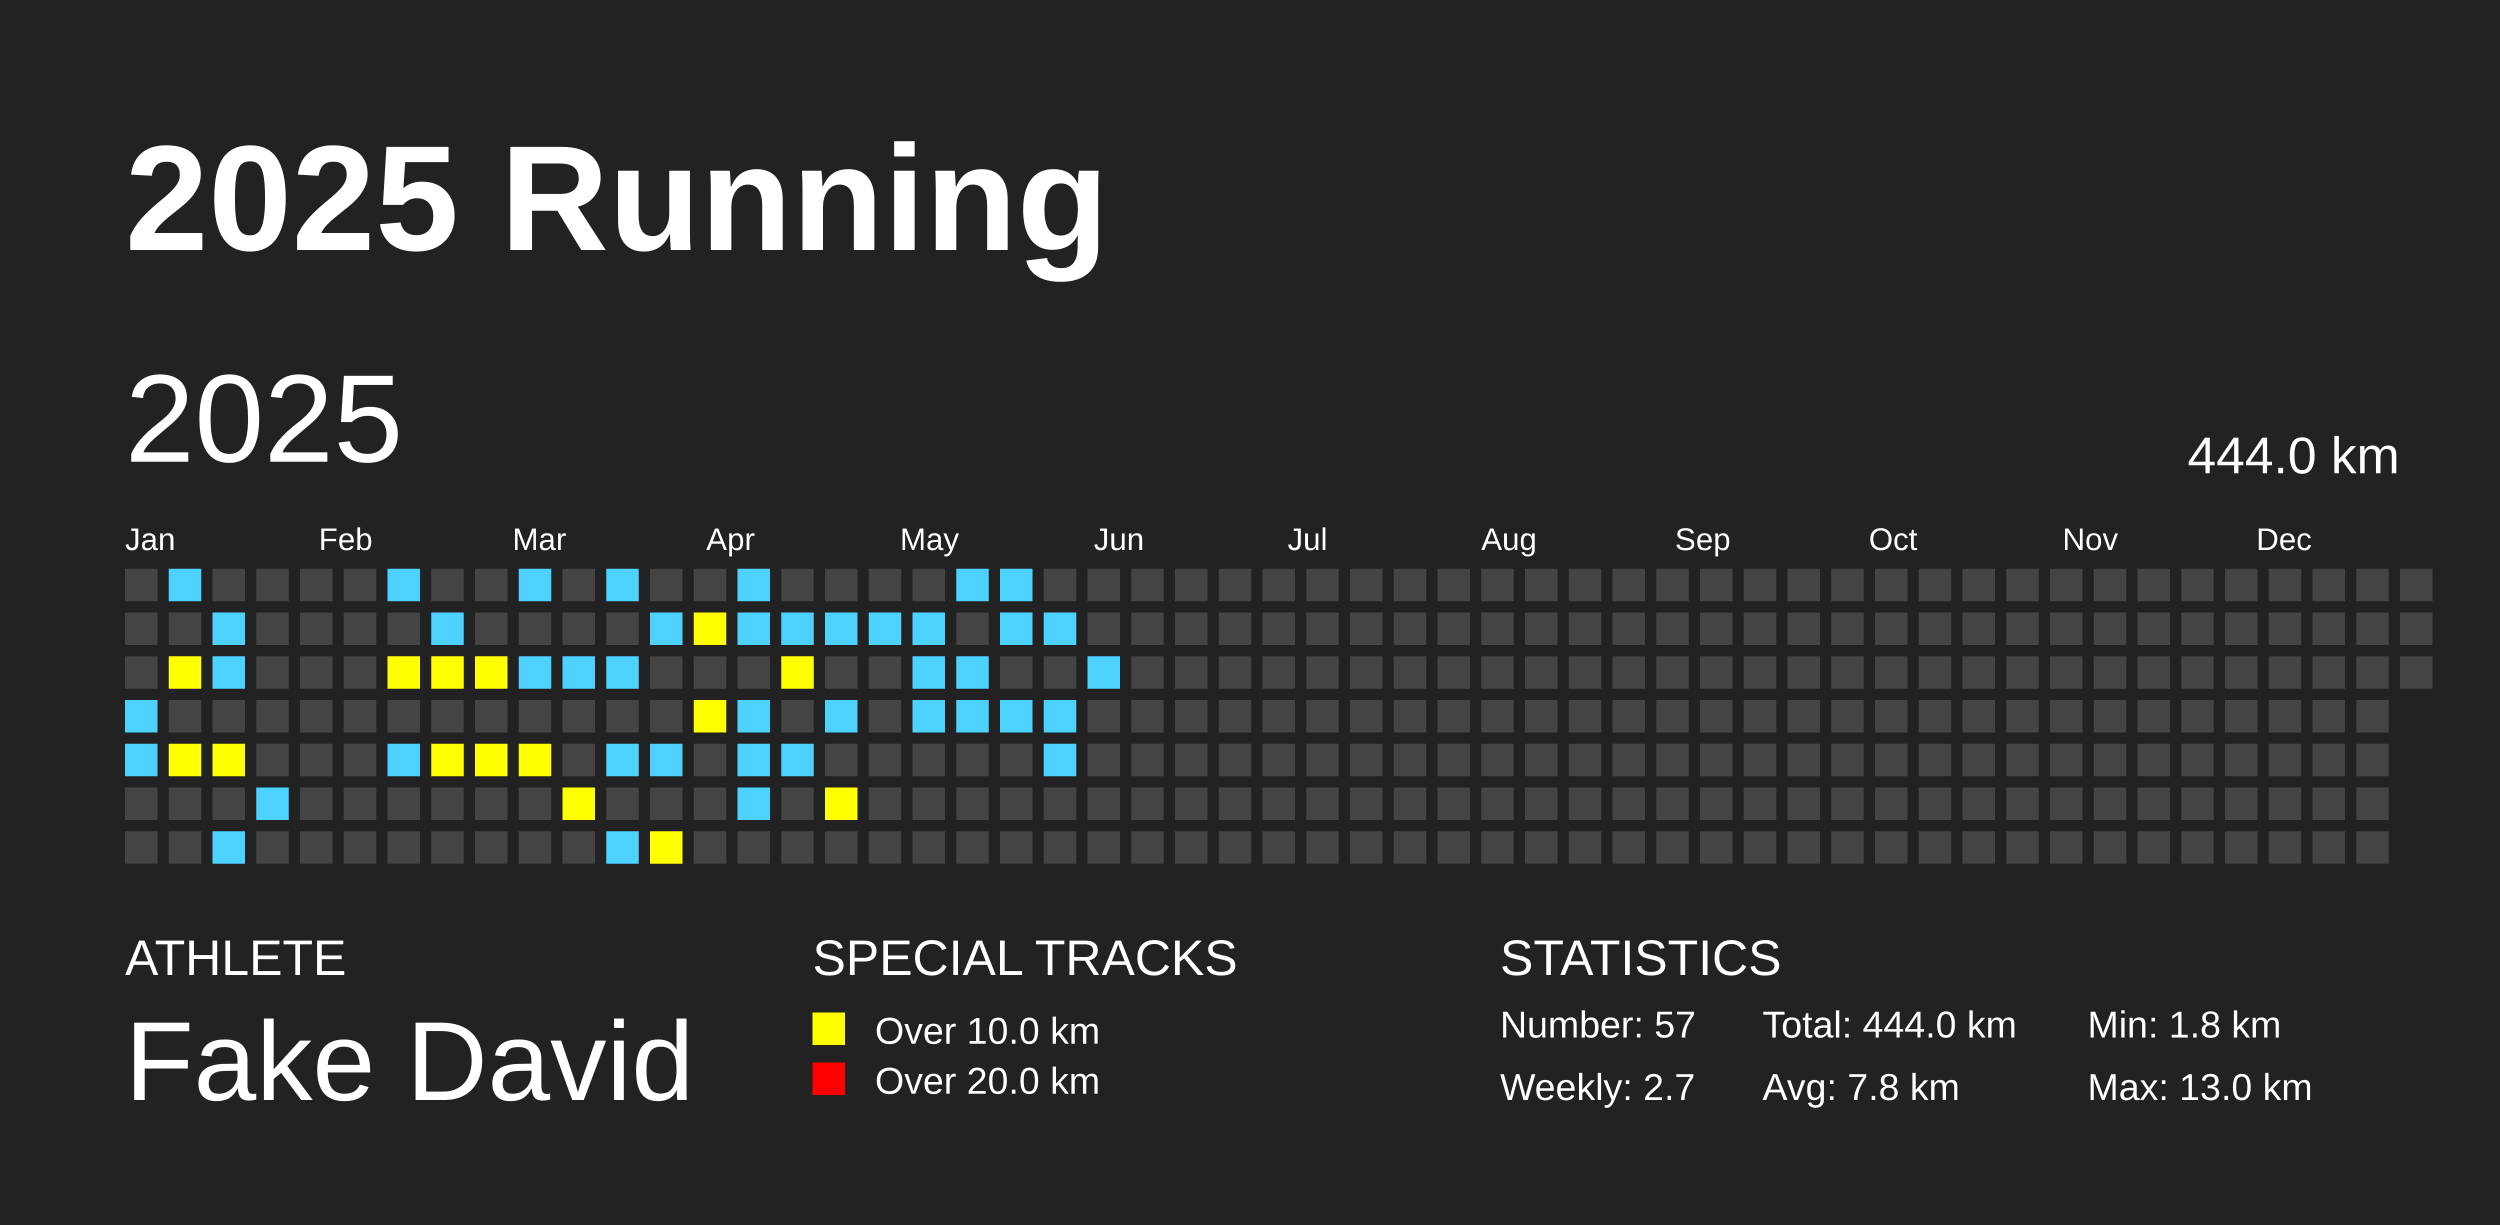
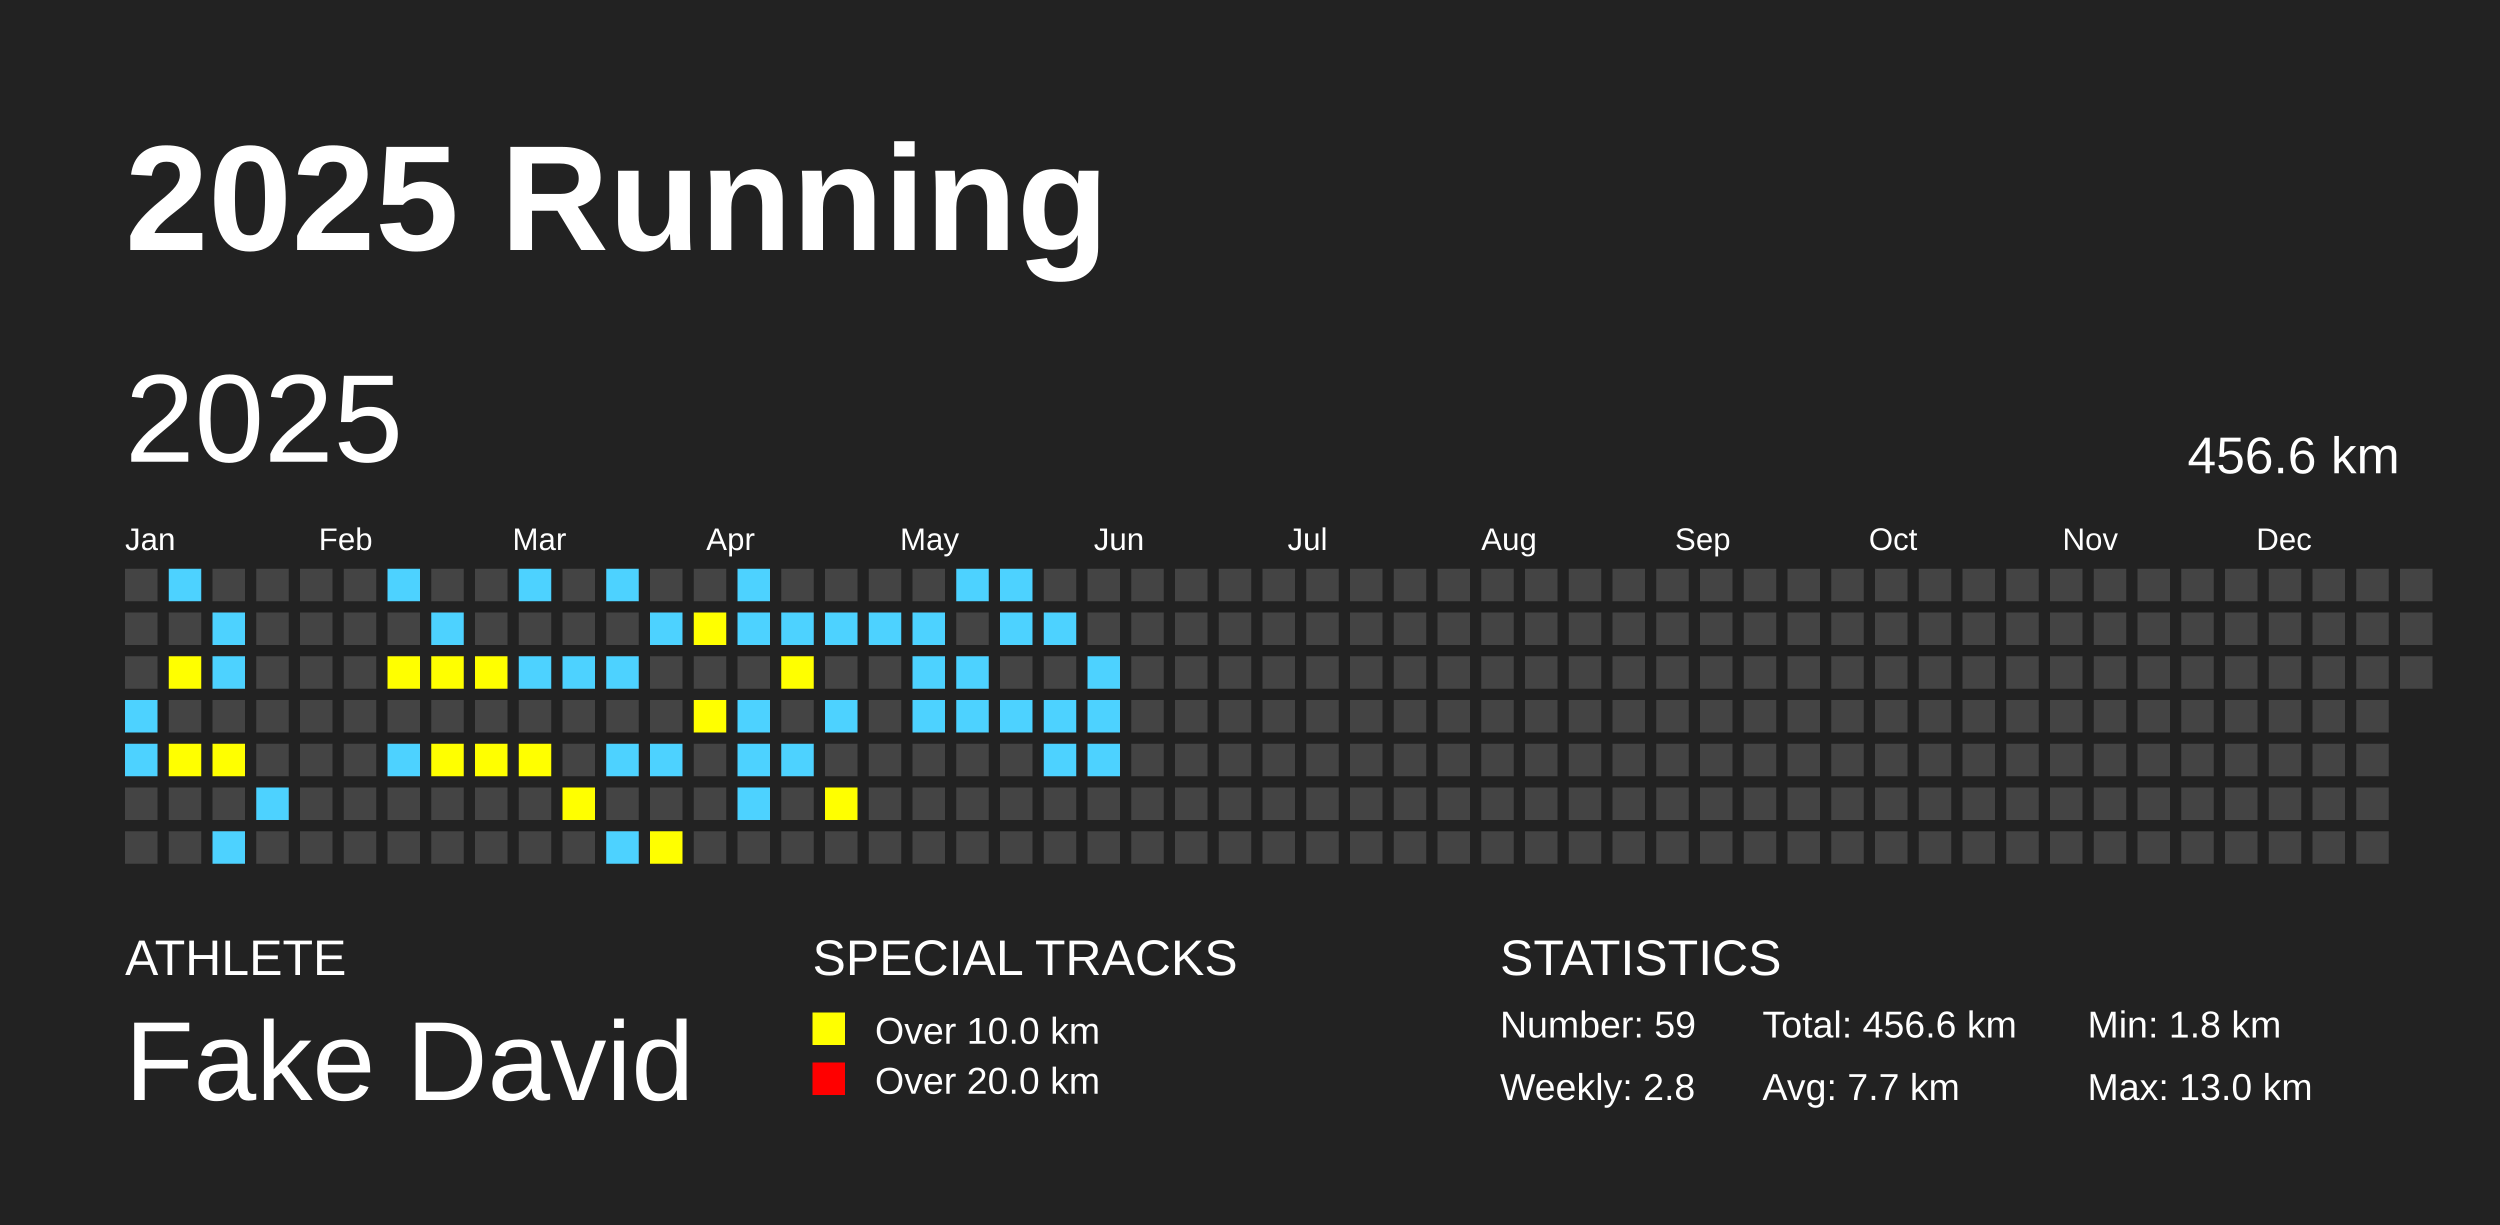
<svg xmlns="http://www.w3.org/2000/svg" baseProfile="full" height="98mm" version="1.1" viewBox="0,0,200,98" width="200mm">
  <defs />
  <rect fill="#222222" height="98" width="200" x="0" y="0" />
  <text fill="#FFFFFF" style="font-size:12px; font-family:Arial; font-weight:bold;" x="10" y="20">2025 Running</text>
  <text fill="#FFFFFF" style="font-size:4px; font-family:Arial" x="10" y="78">ATHLETE</text>
  <text fill="#FFFFFF" style="font-size:9px; font-family:Arial" x="10" y="88">Fake David</text>
  <text fill="#FFFFFF" style="font-size:4px; font-family:Arial" x="65" y="78">SPECIAL TRACKS</text>
  <rect fill="yellow" height="2.6" width="2.6" x="65" y="81" />
  <text fill="#FFFFFF" style="font-size:3px; font-family:Arial" x="70" y="83.5">Over 10.0 km</text>
  <rect fill="red" height="2.6" width="2.6" x="65" y="85" />
  <text fill="#FFFFFF" style="font-size:3px; font-family:Arial" x="70" y="87.5">Over 20.0 km</text>
  <text fill="#FFFFFF" style="font-size:4px; font-family:Arial" x="120" y="78">STATISTICS</text>
-   <text fill="#FFFFFF" style="font-size:3px; font-family:Arial" x="120" y="83">Number: 57</text>
-   <text fill="#FFFFFF" style="font-size:3px; font-family:Arial" x="120" y="88">Weekly: 2.7</text>
-   <text fill="#FFFFFF" style="font-size:3px; font-family:Arial" x="141" y="83">Total: 444.0 km</text>
-   <text fill="#FFFFFF" style="font-size:3px; font-family:Arial" x="141" y="88">Avg: 7.8 km</text>
+   <text fill="#FFFFFF" style="font-size:3px; font-family:Arial" x="120" y="83">Number: 59</text>
+   <text fill="#FFFFFF" style="font-size:3px; font-family:Arial" x="120" y="88">Weekly: 2.8</text>
+   <text fill="#FFFFFF" style="font-size:3px; font-family:Arial" x="141" y="83">Total: 456.6 km</text>
+   <text fill="#FFFFFF" style="font-size:3px; font-family:Arial" x="141" y="88">Avg: 7.7 km</text>
  <text fill="#FFFFFF" style="font-size:3px; font-family:Arial" x="167" y="83">Min: 1.8 km</text>
  <text fill="#FFFFFF" style="font-size:3px; font-family:Arial" x="167" y="88">Max: 13.0 km</text>
  <text dominant-baseline="hanging" fill="#FFFFFF" style="font-size:10.0px; font-family:Arial;" x="10" y="30">2025</text>
-   <text dominant-baseline="hanging" fill="#FFFFFF" style="font-size:4.125px; font-family:Arial;" x="175" y="35">444.0 km</text>
+   <text dominant-baseline="hanging" fill="#FFFFFF" style="font-size:4.125px; font-family:Arial;" x="175" y="35">456.6 km</text>
  <text fill="#FFFFFF" style="font-size:2.5px; font-family:Arial" x="10.0" y="44">Jan</text>
  <text fill="#FFFFFF" style="font-size:2.5px; font-family:Arial" x="25.5" y="44">Feb</text>
  <text fill="#FFFFFF" style="font-size:2.5px; font-family:Arial" x="41.0" y="44">Mar</text>
  <text fill="#FFFFFF" style="font-size:2.5px; font-family:Arial" x="56.5" y="44">Apr</text>
  <text fill="#FFFFFF" style="font-size:2.5px; font-family:Arial" x="72.0" y="44">May</text>
  <text fill="#FFFFFF" style="font-size:2.5px; font-family:Arial" x="87.5" y="44">Jun</text>
  <text fill="#FFFFFF" style="font-size:2.5px; font-family:Arial" x="103.0" y="44">Jul</text>
  <text fill="#FFFFFF" style="font-size:2.5px; font-family:Arial" x="118.5" y="44">Aug</text>
  <text fill="#FFFFFF" style="font-size:2.5px; font-family:Arial" x="134.0" y="44">Sep</text>
  <text fill="#FFFFFF" style="font-size:2.5px; font-family:Arial" x="149.5" y="44">Oct</text>
  <text fill="#FFFFFF" style="font-size:2.5px; font-family:Arial" x="165.0" y="44">Nov</text>
  <text fill="#FFFFFF" style="font-size:2.5px; font-family:Arial" x="180.5" y="44">Dec</text>
  <rect fill="#444444" height="2.6" width="2.6" x="10.0" y="45.5" />
  <rect fill="#444444" height="2.6" width="2.6" x="10.0" y="49.0" />
  <rect fill="#444444" height="2.6" width="2.6" x="10.0" y="52.5" />
  <rect fill="#4DD2FF" height="2.6" width="2.6" x="10.0" y="56.0" />
  <rect fill="#4DD2FF" height="2.6" width="2.6" x="10.0" y="59.5" />
  <rect fill="#444444" height="2.6" width="2.6" x="10.0" y="63.0" />
  <rect fill="#444444" height="2.6" width="2.6" x="10.0" y="66.5" />
  <rect fill="#4DD2FF" height="2.6" width="2.6" x="13.5" y="45.5" />
  <rect fill="#444444" height="2.6" width="2.6" x="13.5" y="49.0" />
  <rect fill="yellow" height="2.6" width="2.6" x="13.5" y="52.5" />
  <rect fill="#444444" height="2.6" width="2.6" x="13.5" y="56.0" />
  <rect fill="yellow" height="2.6" width="2.6" x="13.5" y="59.5" />
  <rect fill="#444444" height="2.6" width="2.6" x="13.5" y="63.0" />
  <rect fill="#444444" height="2.6" width="2.6" x="13.5" y="66.5" />
  <rect fill="#444444" height="2.6" width="2.6" x="17.0" y="45.5" />
  <rect fill="#4DD2FF" height="2.6" width="2.6" x="17.0" y="49.0" />
  <rect fill="#4DD2FF" height="2.6" width="2.6" x="17.0" y="52.5" />
  <rect fill="#444444" height="2.6" width="2.6" x="17.0" y="56.0" />
  <rect fill="yellow" height="2.6" width="2.6" x="17.0" y="59.5" />
  <rect fill="#444444" height="2.6" width="2.6" x="17.0" y="63.0" />
  <rect fill="#4DD2FF" height="2.6" width="2.6" x="17.0" y="66.5" />
  <rect fill="#444444" height="2.6" width="2.6" x="20.5" y="45.5" />
  <rect fill="#444444" height="2.6" width="2.6" x="20.5" y="49.0" />
  <rect fill="#444444" height="2.6" width="2.6" x="20.5" y="52.5" />
  <rect fill="#444444" height="2.6" width="2.6" x="20.5" y="56.0" />
  <rect fill="#444444" height="2.6" width="2.6" x="20.5" y="59.5" />
  <rect fill="#4DD2FF" height="2.6" width="2.6" x="20.5" y="63.0" />
  <rect fill="#444444" height="2.6" width="2.6" x="20.5" y="66.5" />
  <rect fill="#444444" height="2.6" width="2.6" x="24.0" y="45.5" />
  <rect fill="#444444" height="2.6" width="2.6" x="24.0" y="49.0" />
  <rect fill="#444444" height="2.6" width="2.6" x="24.0" y="52.5" />
  <rect fill="#444444" height="2.6" width="2.6" x="24.0" y="56.0" />
  <rect fill="#444444" height="2.6" width="2.6" x="24.0" y="59.5" />
  <rect fill="#444444" height="2.6" width="2.6" x="24.0" y="63.0" />
  <rect fill="#444444" height="2.6" width="2.6" x="24.0" y="66.5" />
  <rect fill="#444444" height="2.6" width="2.6" x="27.5" y="45.5" />
  <rect fill="#444444" height="2.6" width="2.6" x="27.5" y="49.0" />
  <rect fill="#444444" height="2.6" width="2.6" x="27.5" y="52.5" />
  <rect fill="#444444" height="2.6" width="2.6" x="27.5" y="56.0" />
  <rect fill="#444444" height="2.6" width="2.6" x="27.5" y="59.5" />
  <rect fill="#444444" height="2.6" width="2.6" x="27.5" y="63.0" />
  <rect fill="#444444" height="2.6" width="2.6" x="27.5" y="66.5" />
  <rect fill="#4DD2FF" height="2.6" width="2.6" x="31.0" y="45.5" />
  <rect fill="#444444" height="2.6" width="2.6" x="31.0" y="49.0" />
  <rect fill="yellow" height="2.6" width="2.6" x="31.0" y="52.5" />
  <rect fill="#444444" height="2.6" width="2.6" x="31.0" y="56.0" />
  <rect fill="#4DD2FF" height="2.6" width="2.6" x="31.0" y="59.5" />
  <rect fill="#444444" height="2.6" width="2.6" x="31.0" y="63.0" />
  <rect fill="#444444" height="2.6" width="2.6" x="31.0" y="66.5" />
  <rect fill="#444444" height="2.6" width="2.6" x="34.5" y="45.5" />
  <rect fill="#4DD2FF" height="2.6" width="2.6" x="34.5" y="49.0" />
  <rect fill="yellow" height="2.6" width="2.6" x="34.5" y="52.5" />
  <rect fill="#444444" height="2.6" width="2.6" x="34.5" y="56.0" />
  <rect fill="yellow" height="2.6" width="2.6" x="34.5" y="59.5" />
  <rect fill="#444444" height="2.6" width="2.6" x="34.5" y="63.0" />
  <rect fill="#444444" height="2.6" width="2.6" x="34.5" y="66.5" />
  <rect fill="#444444" height="2.6" width="2.6" x="38.0" y="45.5" />
  <rect fill="#444444" height="2.6" width="2.6" x="38.0" y="49.0" />
  <rect fill="yellow" height="2.6" width="2.6" x="38.0" y="52.5" />
  <rect fill="#444444" height="2.6" width="2.6" x="38.0" y="56.0" />
  <rect fill="yellow" height="2.6" width="2.6" x="38.0" y="59.5" />
  <rect fill="#444444" height="2.6" width="2.6" x="38.0" y="63.0" />
  <rect fill="#444444" height="2.6" width="2.6" x="38.0" y="66.5" />
  <rect fill="#4DD2FF" height="2.6" width="2.6" x="41.5" y="45.5" />
  <rect fill="#444444" height="2.6" width="2.6" x="41.5" y="49.0" />
  <rect fill="#4DD2FF" height="2.6" width="2.6" x="41.5" y="52.5" />
  <rect fill="#444444" height="2.6" width="2.6" x="41.5" y="56.0" />
  <rect fill="yellow" height="2.6" width="2.6" x="41.5" y="59.5" />
  <rect fill="#444444" height="2.6" width="2.6" x="41.5" y="63.0" />
  <rect fill="#444444" height="2.6" width="2.6" x="41.5" y="66.5" />
  <rect fill="#444444" height="2.6" width="2.6" x="45.0" y="45.5" />
  <rect fill="#444444" height="2.6" width="2.6" x="45.0" y="49.0" />
  <rect fill="#4DD2FF" height="2.6" width="2.6" x="45.0" y="52.5" />
  <rect fill="#444444" height="2.6" width="2.6" x="45.0" y="56.0" />
  <rect fill="#444444" height="2.6" width="2.6" x="45.0" y="59.5" />
  <rect fill="yellow" height="2.6" width="2.6" x="45.0" y="63.0" />
  <rect fill="#444444" height="2.6" width="2.6" x="45.0" y="66.5" />
  <rect fill="#4DD2FF" height="2.6" width="2.6" x="48.5" y="45.5" />
  <rect fill="#444444" height="2.6" width="2.6" x="48.5" y="49.0" />
  <rect fill="#4DD2FF" height="2.6" width="2.6" x="48.5" y="52.5" />
  <rect fill="#444444" height="2.6" width="2.6" x="48.5" y="56.0" />
  <rect fill="#4DD2FF" height="2.6" width="2.6" x="48.5" y="59.5" />
  <rect fill="#444444" height="2.6" width="2.6" x="48.5" y="63.0" />
  <rect fill="#4DD2FF" height="2.6" width="2.6" x="48.5" y="66.5" />
  <rect fill="#444444" height="2.6" width="2.6" x="52.0" y="45.5" />
  <rect fill="#4DD2FF" height="2.6" width="2.6" x="52.0" y="49.0" />
  <rect fill="#444444" height="2.6" width="2.6" x="52.0" y="52.5" />
  <rect fill="#444444" height="2.6" width="2.6" x="52.0" y="56.0" />
  <rect fill="#4DD2FF" height="2.6" width="2.6" x="52.0" y="59.5" />
  <rect fill="#444444" height="2.6" width="2.6" x="52.0" y="63.0" />
  <rect fill="yellow" height="2.6" width="2.6" x="52.0" y="66.5" />
  <rect fill="#444444" height="2.6" width="2.6" x="55.5" y="45.5" />
  <rect fill="yellow" height="2.6" width="2.6" x="55.5" y="49.0" />
  <rect fill="#444444" height="2.6" width="2.6" x="55.5" y="52.5" />
  <rect fill="yellow" height="2.6" width="2.6" x="55.5" y="56.0" />
  <rect fill="#444444" height="2.6" width="2.6" x="55.5" y="59.5" />
  <rect fill="#444444" height="2.6" width="2.6" x="55.5" y="63.0" />
  <rect fill="#444444" height="2.6" width="2.6" x="55.5" y="66.5" />
  <rect fill="#4DD2FF" height="2.6" width="2.6" x="59.0" y="45.5" />
  <rect fill="#4DD2FF" height="2.6" width="2.6" x="59.0" y="49.0" />
  <rect fill="#444444" height="2.6" width="2.6" x="59.0" y="52.5" />
  <rect fill="#4DD2FF" height="2.6" width="2.6" x="59.0" y="56.0" />
  <rect fill="#4DD2FF" height="2.6" width="2.6" x="59.0" y="59.5" />
  <rect fill="#4DD2FF" height="2.6" width="2.6" x="59.0" y="63.0" />
  <rect fill="#444444" height="2.6" width="2.6" x="59.0" y="66.5" />
  <rect fill="#444444" height="2.6" width="2.6" x="62.5" y="45.5" />
  <rect fill="#4DD2FF" height="2.6" width="2.6" x="62.5" y="49.0" />
  <rect fill="yellow" height="2.6" width="2.6" x="62.5" y="52.5" />
  <rect fill="#444444" height="2.6" width="2.6" x="62.5" y="56.0" />
  <rect fill="#4DD2FF" height="2.6" width="2.6" x="62.5" y="59.5" />
  <rect fill="#444444" height="2.6" width="2.6" x="62.5" y="63.0" />
  <rect fill="#444444" height="2.6" width="2.6" x="62.5" y="66.5" />
  <rect fill="#444444" height="2.6" width="2.6" x="66.0" y="45.5" />
  <rect fill="#4DD2FF" height="2.6" width="2.6" x="66.0" y="49.0" />
  <rect fill="#444444" height="2.6" width="2.6" x="66.0" y="52.5" />
  <rect fill="#4DD2FF" height="2.6" width="2.6" x="66.0" y="56.0" />
  <rect fill="#444444" height="2.6" width="2.6" x="66.0" y="59.5" />
  <rect fill="yellow" height="2.6" width="2.6" x="66.0" y="63.0" />
  <rect fill="#444444" height="2.6" width="2.6" x="66.0" y="66.5" />
  <rect fill="#444444" height="2.6" width="2.6" x="69.5" y="45.5" />
  <rect fill="#4DD2FF" height="2.6" width="2.6" x="69.5" y="49.0" />
  <rect fill="#444444" height="2.6" width="2.6" x="69.5" y="52.5" />
  <rect fill="#444444" height="2.6" width="2.6" x="69.5" y="56.0" />
  <rect fill="#444444" height="2.6" width="2.6" x="69.5" y="59.5" />
  <rect fill="#444444" height="2.6" width="2.6" x="69.5" y="63.0" />
  <rect fill="#444444" height="2.6" width="2.6" x="69.5" y="66.5" />
  <rect fill="#444444" height="2.6" width="2.6" x="73.0" y="45.5" />
  <rect fill="#4DD2FF" height="2.6" width="2.6" x="73.0" y="49.0" />
  <rect fill="#4DD2FF" height="2.6" width="2.6" x="73.0" y="52.5" />
  <rect fill="#4DD2FF" height="2.6" width="2.6" x="73.0" y="56.0" />
  <rect fill="#444444" height="2.6" width="2.6" x="73.0" y="59.5" />
  <rect fill="#444444" height="2.6" width="2.6" x="73.0" y="63.0" />
  <rect fill="#444444" height="2.6" width="2.6" x="73.0" y="66.5" />
  <rect fill="#4DD2FF" height="2.6" width="2.6" x="76.5" y="45.5" />
  <rect fill="#444444" height="2.6" width="2.6" x="76.5" y="49.0" />
  <rect fill="#4DD2FF" height="2.6" width="2.6" x="76.5" y="52.5" />
  <rect fill="#4DD2FF" height="2.6" width="2.6" x="76.5" y="56.0" />
  <rect fill="#444444" height="2.6" width="2.6" x="76.5" y="59.5" />
  <rect fill="#444444" height="2.6" width="2.6" x="76.5" y="63.0" />
  <rect fill="#444444" height="2.6" width="2.6" x="76.5" y="66.5" />
  <rect fill="#4DD2FF" height="2.6" width="2.6" x="80.0" y="45.5" />
  <rect fill="#4DD2FF" height="2.6" width="2.6" x="80.0" y="49.0" />
  <rect fill="#444444" height="2.6" width="2.6" x="80.0" y="52.5" />
  <rect fill="#4DD2FF" height="2.6" width="2.6" x="80.0" y="56.0" />
  <rect fill="#444444" height="2.6" width="2.6" x="80.0" y="59.5" />
  <rect fill="#444444" height="2.6" width="2.6" x="80.0" y="63.0" />
  <rect fill="#444444" height="2.6" width="2.6" x="80.0" y="66.5" />
  <rect fill="#444444" height="2.6" width="2.6" x="83.5" y="45.5" />
  <rect fill="#4DD2FF" height="2.6" width="2.6" x="83.5" y="49.0" />
  <rect fill="#444444" height="2.6" width="2.6" x="83.5" y="52.5" />
  <rect fill="#4DD2FF" height="2.6" width="2.6" x="83.5" y="56.0" />
  <rect fill="#4DD2FF" height="2.6" width="2.6" x="83.5" y="59.5" />
  <rect fill="#444444" height="2.6" width="2.6" x="83.5" y="63.0" />
  <rect fill="#444444" height="2.6" width="2.6" x="83.5" y="66.5" />
  <rect fill="#444444" height="2.6" width="2.6" x="87.0" y="45.5" />
  <rect fill="#444444" height="2.6" width="2.6" x="87.0" y="49.0" />
  <rect fill="#4DD2FF" height="2.6" width="2.6" x="87.0" y="52.5" />
-   <rect fill="#444444" height="2.6" width="2.6" x="87.0" y="56.0" />
-   <rect fill="#444444" height="2.6" width="2.6" x="87.0" y="59.5" />
+   <rect fill="#4DD2FF" height="2.6" width="2.6" x="87.0" y="56.0" />
+   <rect fill="#4DD2FF" height="2.6" width="2.6" x="87.0" y="59.5" />
  <rect fill="#444444" height="2.6" width="2.6" x="87.0" y="63.0" />
  <rect fill="#444444" height="2.6" width="2.6" x="87.0" y="66.5" />
  <rect fill="#444444" height="2.6" width="2.6" x="90.5" y="45.5" />
  <rect fill="#444444" height="2.6" width="2.6" x="90.5" y="49.0" />
  <rect fill="#444444" height="2.6" width="2.6" x="90.5" y="52.5" />
  <rect fill="#444444" height="2.6" width="2.6" x="90.5" y="56.0" />
  <rect fill="#444444" height="2.6" width="2.6" x="90.5" y="59.5" />
  <rect fill="#444444" height="2.6" width="2.6" x="90.5" y="63.0" />
  <rect fill="#444444" height="2.6" width="2.6" x="90.5" y="66.5" />
  <rect fill="#444444" height="2.6" width="2.6" x="94.0" y="45.5" />
  <rect fill="#444444" height="2.6" width="2.6" x="94.0" y="49.0" />
  <rect fill="#444444" height="2.6" width="2.6" x="94.0" y="52.5" />
  <rect fill="#444444" height="2.6" width="2.6" x="94.0" y="56.0" />
  <rect fill="#444444" height="2.6" width="2.6" x="94.0" y="59.5" />
  <rect fill="#444444" height="2.6" width="2.6" x="94.0" y="63.0" />
  <rect fill="#444444" height="2.6" width="2.6" x="94.0" y="66.5" />
  <rect fill="#444444" height="2.6" width="2.6" x="97.5" y="45.5" />
  <rect fill="#444444" height="2.6" width="2.6" x="97.5" y="49.0" />
  <rect fill="#444444" height="2.6" width="2.6" x="97.5" y="52.5" />
  <rect fill="#444444" height="2.6" width="2.6" x="97.5" y="56.0" />
  <rect fill="#444444" height="2.6" width="2.6" x="97.5" y="59.5" />
  <rect fill="#444444" height="2.6" width="2.6" x="97.5" y="63.0" />
  <rect fill="#444444" height="2.6" width="2.6" x="97.5" y="66.5" />
  <rect fill="#444444" height="2.6" width="2.6" x="101.0" y="45.5" />
  <rect fill="#444444" height="2.6" width="2.6" x="101.0" y="49.0" />
  <rect fill="#444444" height="2.6" width="2.6" x="101.0" y="52.5" />
  <rect fill="#444444" height="2.6" width="2.6" x="101.0" y="56.0" />
  <rect fill="#444444" height="2.6" width="2.6" x="101.0" y="59.5" />
  <rect fill="#444444" height="2.6" width="2.6" x="101.0" y="63.0" />
  <rect fill="#444444" height="2.6" width="2.6" x="101.0" y="66.5" />
  <rect fill="#444444" height="2.6" width="2.6" x="104.5" y="45.5" />
  <rect fill="#444444" height="2.6" width="2.6" x="104.5" y="49.0" />
  <rect fill="#444444" height="2.6" width="2.6" x="104.5" y="52.5" />
  <rect fill="#444444" height="2.6" width="2.6" x="104.5" y="56.0" />
  <rect fill="#444444" height="2.6" width="2.6" x="104.5" y="59.5" />
  <rect fill="#444444" height="2.6" width="2.6" x="104.5" y="63.0" />
  <rect fill="#444444" height="2.6" width="2.6" x="104.5" y="66.5" />
  <rect fill="#444444" height="2.6" width="2.6" x="108.0" y="45.5" />
  <rect fill="#444444" height="2.6" width="2.6" x="108.0" y="49.0" />
  <rect fill="#444444" height="2.6" width="2.6" x="108.0" y="52.5" />
  <rect fill="#444444" height="2.6" width="2.6" x="108.0" y="56.0" />
  <rect fill="#444444" height="2.6" width="2.6" x="108.0" y="59.5" />
  <rect fill="#444444" height="2.6" width="2.6" x="108.0" y="63.0" />
  <rect fill="#444444" height="2.6" width="2.6" x="108.0" y="66.5" />
  <rect fill="#444444" height="2.6" width="2.6" x="111.5" y="45.5" />
  <rect fill="#444444" height="2.6" width="2.6" x="111.5" y="49.0" />
  <rect fill="#444444" height="2.6" width="2.6" x="111.5" y="52.5" />
  <rect fill="#444444" height="2.6" width="2.6" x="111.5" y="56.0" />
  <rect fill="#444444" height="2.6" width="2.6" x="111.5" y="59.5" />
  <rect fill="#444444" height="2.6" width="2.6" x="111.5" y="63.0" />
  <rect fill="#444444" height="2.6" width="2.6" x="111.5" y="66.5" />
  <rect fill="#444444" height="2.6" width="2.6" x="115.0" y="45.5" />
  <rect fill="#444444" height="2.6" width="2.6" x="115.0" y="49.0" />
  <rect fill="#444444" height="2.6" width="2.6" x="115.0" y="52.5" />
  <rect fill="#444444" height="2.6" width="2.6" x="115.0" y="56.0" />
  <rect fill="#444444" height="2.6" width="2.6" x="115.0" y="59.5" />
  <rect fill="#444444" height="2.6" width="2.6" x="115.0" y="63.0" />
  <rect fill="#444444" height="2.6" width="2.6" x="115.0" y="66.5" />
  <rect fill="#444444" height="2.6" width="2.6" x="118.5" y="45.5" />
  <rect fill="#444444" height="2.6" width="2.6" x="118.5" y="49.0" />
  <rect fill="#444444" height="2.6" width="2.6" x="118.5" y="52.5" />
  <rect fill="#444444" height="2.6" width="2.6" x="118.5" y="56.0" />
  <rect fill="#444444" height="2.6" width="2.6" x="118.5" y="59.5" />
  <rect fill="#444444" height="2.6" width="2.6" x="118.5" y="63.0" />
  <rect fill="#444444" height="2.6" width="2.6" x="118.5" y="66.5" />
  <rect fill="#444444" height="2.6" width="2.6" x="122.0" y="45.5" />
  <rect fill="#444444" height="2.6" width="2.6" x="122.0" y="49.0" />
  <rect fill="#444444" height="2.6" width="2.6" x="122.0" y="52.5" />
  <rect fill="#444444" height="2.6" width="2.6" x="122.0" y="56.0" />
  <rect fill="#444444" height="2.6" width="2.6" x="122.0" y="59.5" />
  <rect fill="#444444" height="2.6" width="2.6" x="122.0" y="63.0" />
  <rect fill="#444444" height="2.6" width="2.6" x="122.0" y="66.5" />
  <rect fill="#444444" height="2.6" width="2.6" x="125.5" y="45.5" />
  <rect fill="#444444" height="2.6" width="2.6" x="125.5" y="49.0" />
  <rect fill="#444444" height="2.6" width="2.6" x="125.5" y="52.5" />
  <rect fill="#444444" height="2.6" width="2.6" x="125.5" y="56.0" />
  <rect fill="#444444" height="2.6" width="2.6" x="125.5" y="59.5" />
  <rect fill="#444444" height="2.6" width="2.6" x="125.5" y="63.0" />
  <rect fill="#444444" height="2.6" width="2.6" x="125.5" y="66.5" />
  <rect fill="#444444" height="2.6" width="2.6" x="129.0" y="45.5" />
  <rect fill="#444444" height="2.6" width="2.6" x="129.0" y="49.0" />
  <rect fill="#444444" height="2.6" width="2.6" x="129.0" y="52.5" />
  <rect fill="#444444" height="2.6" width="2.6" x="129.0" y="56.0" />
  <rect fill="#444444" height="2.6" width="2.6" x="129.0" y="59.5" />
  <rect fill="#444444" height="2.6" width="2.6" x="129.0" y="63.0" />
  <rect fill="#444444" height="2.6" width="2.6" x="129.0" y="66.5" />
  <rect fill="#444444" height="2.6" width="2.6" x="132.5" y="45.5" />
  <rect fill="#444444" height="2.6" width="2.6" x="132.5" y="49.0" />
  <rect fill="#444444" height="2.6" width="2.6" x="132.5" y="52.5" />
  <rect fill="#444444" height="2.6" width="2.6" x="132.5" y="56.0" />
  <rect fill="#444444" height="2.6" width="2.6" x="132.5" y="59.5" />
  <rect fill="#444444" height="2.6" width="2.6" x="132.5" y="63.0" />
  <rect fill="#444444" height="2.6" width="2.6" x="132.5" y="66.5" />
  <rect fill="#444444" height="2.6" width="2.6" x="136.0" y="45.5" />
  <rect fill="#444444" height="2.6" width="2.6" x="136.0" y="49.0" />
  <rect fill="#444444" height="2.6" width="2.6" x="136.0" y="52.5" />
  <rect fill="#444444" height="2.6" width="2.6" x="136.0" y="56.0" />
  <rect fill="#444444" height="2.6" width="2.6" x="136.0" y="59.5" />
  <rect fill="#444444" height="2.6" width="2.6" x="136.0" y="63.0" />
  <rect fill="#444444" height="2.6" width="2.6" x="136.0" y="66.5" />
  <rect fill="#444444" height="2.6" width="2.6" x="139.5" y="45.5" />
  <rect fill="#444444" height="2.6" width="2.6" x="139.5" y="49.0" />
  <rect fill="#444444" height="2.6" width="2.6" x="139.5" y="52.5" />
  <rect fill="#444444" height="2.6" width="2.6" x="139.5" y="56.0" />
  <rect fill="#444444" height="2.6" width="2.6" x="139.5" y="59.5" />
  <rect fill="#444444" height="2.6" width="2.6" x="139.5" y="63.0" />
  <rect fill="#444444" height="2.6" width="2.6" x="139.5" y="66.5" />
  <rect fill="#444444" height="2.6" width="2.6" x="143.0" y="45.5" />
  <rect fill="#444444" height="2.6" width="2.6" x="143.0" y="49.0" />
  <rect fill="#444444" height="2.6" width="2.6" x="143.0" y="52.5" />
  <rect fill="#444444" height="2.6" width="2.6" x="143.0" y="56.0" />
  <rect fill="#444444" height="2.6" width="2.6" x="143.0" y="59.5" />
  <rect fill="#444444" height="2.6" width="2.6" x="143.0" y="63.0" />
  <rect fill="#444444" height="2.6" width="2.6" x="143.0" y="66.5" />
  <rect fill="#444444" height="2.6" width="2.6" x="146.5" y="45.5" />
  <rect fill="#444444" height="2.6" width="2.6" x="146.5" y="49.0" />
  <rect fill="#444444" height="2.6" width="2.6" x="146.5" y="52.5" />
  <rect fill="#444444" height="2.6" width="2.6" x="146.5" y="56.0" />
  <rect fill="#444444" height="2.6" width="2.6" x="146.5" y="59.5" />
  <rect fill="#444444" height="2.6" width="2.6" x="146.5" y="63.0" />
  <rect fill="#444444" height="2.6" width="2.6" x="146.5" y="66.5" />
  <rect fill="#444444" height="2.6" width="2.6" x="150.0" y="45.5" />
  <rect fill="#444444" height="2.6" width="2.6" x="150.0" y="49.0" />
  <rect fill="#444444" height="2.6" width="2.6" x="150.0" y="52.5" />
  <rect fill="#444444" height="2.6" width="2.6" x="150.0" y="56.0" />
  <rect fill="#444444" height="2.6" width="2.6" x="150.0" y="59.5" />
  <rect fill="#444444" height="2.6" width="2.6" x="150.0" y="63.0" />
  <rect fill="#444444" height="2.6" width="2.6" x="150.0" y="66.5" />
  <rect fill="#444444" height="2.6" width="2.6" x="153.5" y="45.5" />
  <rect fill="#444444" height="2.6" width="2.6" x="153.5" y="49.0" />
  <rect fill="#444444" height="2.6" width="2.6" x="153.5" y="52.5" />
  <rect fill="#444444" height="2.6" width="2.6" x="153.5" y="56.0" />
  <rect fill="#444444" height="2.6" width="2.6" x="153.5" y="59.5" />
  <rect fill="#444444" height="2.6" width="2.6" x="153.5" y="63.0" />
  <rect fill="#444444" height="2.6" width="2.6" x="153.5" y="66.5" />
  <rect fill="#444444" height="2.6" width="2.6" x="157.0" y="45.5" />
  <rect fill="#444444" height="2.6" width="2.6" x="157.0" y="49.0" />
  <rect fill="#444444" height="2.6" width="2.6" x="157.0" y="52.5" />
  <rect fill="#444444" height="2.6" width="2.6" x="157.0" y="56.0" />
  <rect fill="#444444" height="2.6" width="2.6" x="157.0" y="59.5" />
  <rect fill="#444444" height="2.6" width="2.6" x="157.0" y="63.0" />
  <rect fill="#444444" height="2.6" width="2.6" x="157.0" y="66.5" />
  <rect fill="#444444" height="2.6" width="2.6" x="160.5" y="45.5" />
  <rect fill="#444444" height="2.6" width="2.6" x="160.5" y="49.0" />
  <rect fill="#444444" height="2.6" width="2.6" x="160.5" y="52.5" />
  <rect fill="#444444" height="2.6" width="2.6" x="160.5" y="56.0" />
  <rect fill="#444444" height="2.6" width="2.6" x="160.5" y="59.5" />
  <rect fill="#444444" height="2.6" width="2.6" x="160.5" y="63.0" />
  <rect fill="#444444" height="2.6" width="2.6" x="160.5" y="66.5" />
  <rect fill="#444444" height="2.6" width="2.6" x="164.0" y="45.5" />
  <rect fill="#444444" height="2.6" width="2.6" x="164.0" y="49.0" />
  <rect fill="#444444" height="2.6" width="2.6" x="164.0" y="52.5" />
  <rect fill="#444444" height="2.6" width="2.6" x="164.0" y="56.0" />
  <rect fill="#444444" height="2.6" width="2.6" x="164.0" y="59.5" />
  <rect fill="#444444" height="2.6" width="2.6" x="164.0" y="63.0" />
  <rect fill="#444444" height="2.6" width="2.6" x="164.0" y="66.5" />
  <rect fill="#444444" height="2.6" width="2.6" x="167.5" y="45.5" />
  <rect fill="#444444" height="2.6" width="2.6" x="167.5" y="49.0" />
  <rect fill="#444444" height="2.6" width="2.6" x="167.5" y="52.5" />
  <rect fill="#444444" height="2.6" width="2.6" x="167.5" y="56.0" />
  <rect fill="#444444" height="2.6" width="2.6" x="167.5" y="59.5" />
  <rect fill="#444444" height="2.6" width="2.6" x="167.5" y="63.0" />
  <rect fill="#444444" height="2.6" width="2.6" x="167.5" y="66.5" />
  <rect fill="#444444" height="2.6" width="2.6" x="171.0" y="45.5" />
  <rect fill="#444444" height="2.6" width="2.6" x="171.0" y="49.0" />
  <rect fill="#444444" height="2.6" width="2.6" x="171.0" y="52.5" />
  <rect fill="#444444" height="2.6" width="2.6" x="171.0" y="56.0" />
  <rect fill="#444444" height="2.6" width="2.6" x="171.0" y="59.5" />
  <rect fill="#444444" height="2.6" width="2.6" x="171.0" y="63.0" />
  <rect fill="#444444" height="2.6" width="2.6" x="171.0" y="66.5" />
  <rect fill="#444444" height="2.6" width="2.6" x="174.5" y="45.5" />
  <rect fill="#444444" height="2.6" width="2.6" x="174.5" y="49.0" />
  <rect fill="#444444" height="2.6" width="2.6" x="174.5" y="52.5" />
  <rect fill="#444444" height="2.6" width="2.6" x="174.5" y="56.0" />
  <rect fill="#444444" height="2.6" width="2.6" x="174.5" y="59.5" />
  <rect fill="#444444" height="2.6" width="2.6" x="174.5" y="63.0" />
  <rect fill="#444444" height="2.6" width="2.6" x="174.5" y="66.5" />
  <rect fill="#444444" height="2.6" width="2.6" x="178.0" y="45.5" />
  <rect fill="#444444" height="2.6" width="2.6" x="178.0" y="49.0" />
  <rect fill="#444444" height="2.6" width="2.6" x="178.0" y="52.5" />
  <rect fill="#444444" height="2.6" width="2.6" x="178.0" y="56.0" />
  <rect fill="#444444" height="2.6" width="2.6" x="178.0" y="59.5" />
  <rect fill="#444444" height="2.6" width="2.6" x="178.0" y="63.0" />
  <rect fill="#444444" height="2.6" width="2.6" x="178.0" y="66.5" />
  <rect fill="#444444" height="2.6" width="2.6" x="181.5" y="45.5" />
  <rect fill="#444444" height="2.6" width="2.6" x="181.5" y="49.0" />
  <rect fill="#444444" height="2.6" width="2.6" x="181.5" y="52.5" />
  <rect fill="#444444" height="2.6" width="2.6" x="181.5" y="56.0" />
  <rect fill="#444444" height="2.6" width="2.6" x="181.5" y="59.5" />
  <rect fill="#444444" height="2.6" width="2.6" x="181.5" y="63.0" />
  <rect fill="#444444" height="2.6" width="2.6" x="181.5" y="66.5" />
  <rect fill="#444444" height="2.6" width="2.6" x="185.0" y="45.5" />
  <rect fill="#444444" height="2.6" width="2.6" x="185.0" y="49.0" />
  <rect fill="#444444" height="2.6" width="2.6" x="185.0" y="52.5" />
  <rect fill="#444444" height="2.6" width="2.6" x="185.0" y="56.0" />
  <rect fill="#444444" height="2.6" width="2.6" x="185.0" y="59.5" />
  <rect fill="#444444" height="2.6" width="2.6" x="185.0" y="63.0" />
  <rect fill="#444444" height="2.6" width="2.6" x="185.0" y="66.5" />
  <rect fill="#444444" height="2.6" width="2.6" x="188.5" y="45.5" />
  <rect fill="#444444" height="2.6" width="2.6" x="188.5" y="49.0" />
  <rect fill="#444444" height="2.6" width="2.6" x="188.5" y="52.5" />
  <rect fill="#444444" height="2.6" width="2.6" x="188.5" y="56.0" />
  <rect fill="#444444" height="2.6" width="2.6" x="188.5" y="59.5" />
  <rect fill="#444444" height="2.6" width="2.6" x="188.5" y="63.0" />
  <rect fill="#444444" height="2.6" width="2.6" x="188.5" y="66.5" />
  <rect fill="#444444" height="2.6" width="2.6" x="192.0" y="45.5" />
  <rect fill="#444444" height="2.6" width="2.6" x="192.0" y="49.0" />
  <rect fill="#444444" height="2.6" width="2.6" x="192.0" y="52.5" />
</svg>
